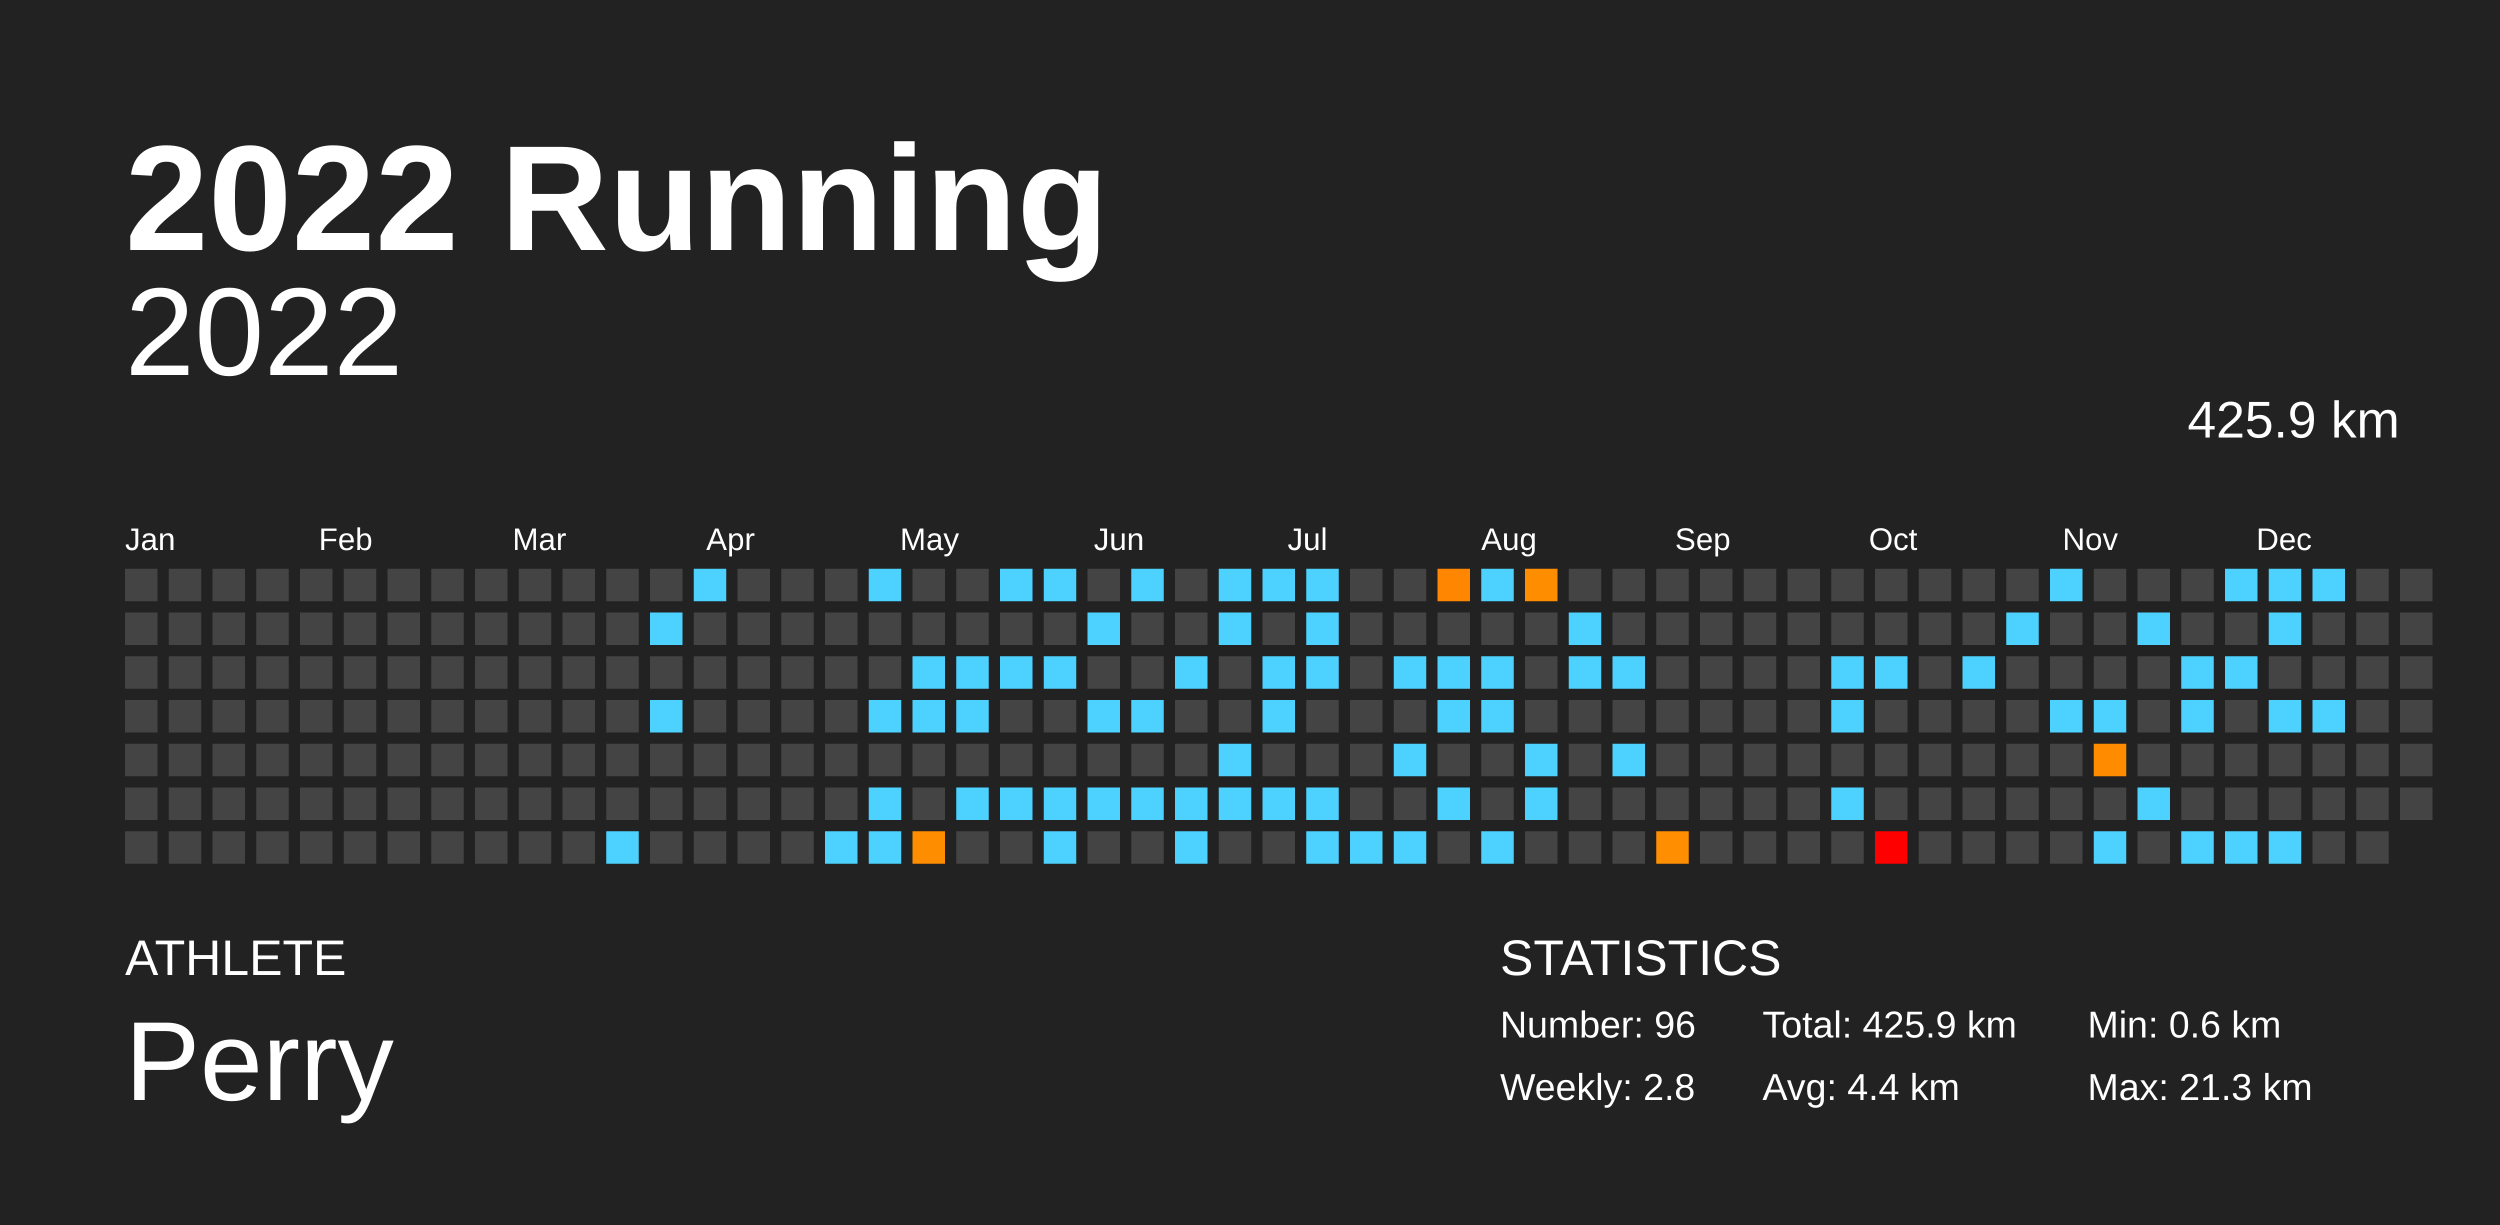
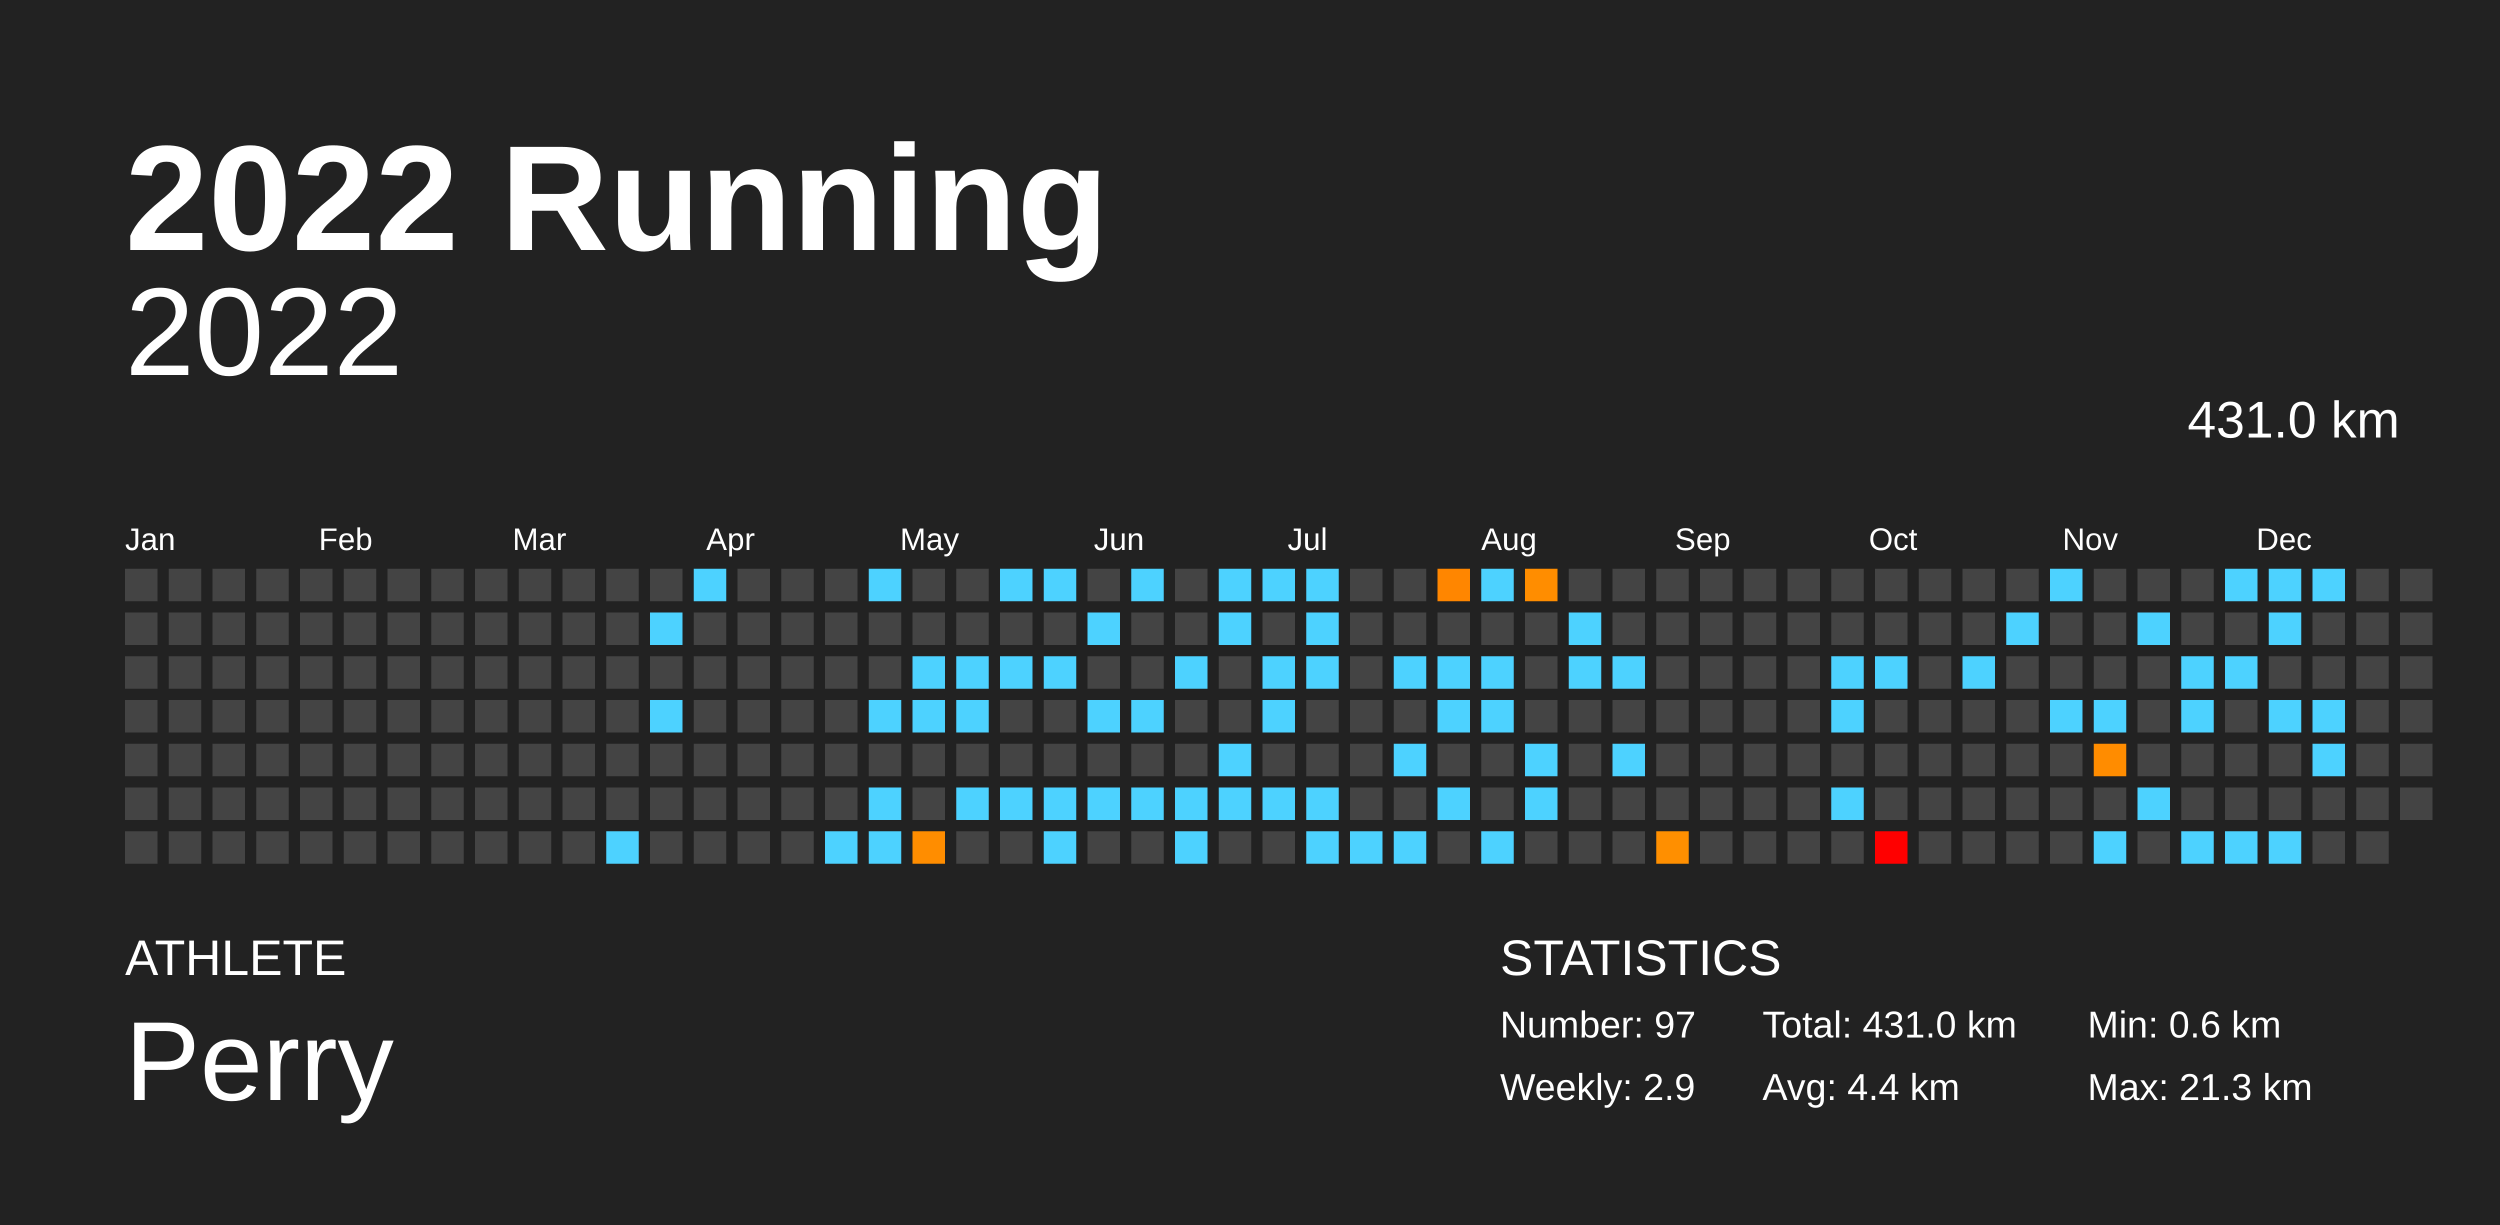
<svg xmlns="http://www.w3.org/2000/svg" baseProfile="full" height="98mm" version="1.1" viewBox="0,0,200,98" width="200mm">
  <defs />
  <rect fill="#222222" height="98" width="200" x="0" y="0" />
  <text fill="#FFFFFF" style="font-size:12px; font-family:Arial; font-weight:bold;" x="10" y="20">2022 Running</text>
  <text fill="#FFFFFF" style="font-size:4px; font-family:Arial" x="10" y="78">ATHLETE</text>
  <text fill="#FFFFFF" style="font-size:9px; font-family:Arial" x="10" y="88">Perry</text>
  <text fill="#FFFFFF" style="font-size:4px; font-family:Arial" x="120" y="78">STATISTICS</text>
-   <text fill="#FFFFFF" style="font-size:3px; font-family:Arial" x="120" y="83">Number: 96</text>
-   <text fill="#FFFFFF" style="font-size:3px; font-family:Arial" x="120" y="88">Weekly: 2.8</text>
-   <text fill="#FFFFFF" style="font-size:3px; font-family:Arial" x="141" y="83">Total: 425.9 km</text>
+   <text fill="#FFFFFF" style="font-size:3px; font-family:Arial" x="120" y="83">Number: 97</text>
+   <text fill="#FFFFFF" style="font-size:3px; font-family:Arial" x="120" y="88">Weekly: 2.9</text>
+   <text fill="#FFFFFF" style="font-size:3px; font-family:Arial" x="141" y="83">Total: 431.0 km</text>
  <text fill="#FFFFFF" style="font-size:3px; font-family:Arial" x="141" y="88">Avg: 4.4 km</text>
  <text fill="#FFFFFF" style="font-size:3px; font-family:Arial" x="167" y="83">Min: 0.6 km</text>
  <text fill="#FFFFFF" style="font-size:3px; font-family:Arial" x="167" y="88">Max: 21.3 km</text>
  <text alignment-baseline="hanging" fill="#FFFFFF" style="font-size:10.0px; font-family:Arial;" x="10" y="30">2022</text>
-   <text alignment-baseline="hanging" fill="#FFFFFF" style="font-size:4.125px; font-family:Arial;" x="175" y="35">425.9 km</text>
+   <text alignment-baseline="hanging" fill="#FFFFFF" style="font-size:4.125px; font-family:Arial;" x="175" y="35">431.0 km</text>
  <text fill="#FFFFFF" style="font-size:2.5px; font-family:Arial" x="10.0" y="44">Jan</text>
  <text fill="#FFFFFF" style="font-size:2.5px; font-family:Arial" x="25.5" y="44">Feb</text>
  <text fill="#FFFFFF" style="font-size:2.5px; font-family:Arial" x="41.0" y="44">Mar</text>
  <text fill="#FFFFFF" style="font-size:2.5px; font-family:Arial" x="56.5" y="44">Apr</text>
  <text fill="#FFFFFF" style="font-size:2.5px; font-family:Arial" x="72.0" y="44">May</text>
  <text fill="#FFFFFF" style="font-size:2.5px; font-family:Arial" x="87.5" y="44">Jun</text>
  <text fill="#FFFFFF" style="font-size:2.5px; font-family:Arial" x="103.0" y="44">Jul</text>
  <text fill="#FFFFFF" style="font-size:2.5px; font-family:Arial" x="118.5" y="44">Aug</text>
  <text fill="#FFFFFF" style="font-size:2.5px; font-family:Arial" x="134.0" y="44">Sep</text>
  <text fill="#FFFFFF" style="font-size:2.5px; font-family:Arial" x="149.5" y="44">Oct</text>
  <text fill="#FFFFFF" style="font-size:2.5px; font-family:Arial" x="165.0" y="44">Nov</text>
  <text fill="#FFFFFF" style="font-size:2.5px; font-family:Arial" x="180.5" y="44">Dec</text>
  <rect fill="#444444" height="2.6" width="2.6" x="10.0" y="45.5" />
  <rect fill="#444444" height="2.6" width="2.6" x="10.0" y="49.0" />
  <rect fill="#444444" height="2.6" width="2.6" x="10.0" y="52.5" />
  <rect fill="#444444" height="2.6" width="2.6" x="10.0" y="56.0" />
  <rect fill="#444444" height="2.6" width="2.6" x="10.0" y="59.5" />
  <rect fill="#444444" height="2.6" width="2.6" x="10.0" y="63.0" />
  <rect fill="#444444" height="2.6" width="2.6" x="10.0" y="66.5" />
  <rect fill="#444444" height="2.6" width="2.6" x="13.5" y="45.5" />
  <rect fill="#444444" height="2.6" width="2.6" x="13.5" y="49.0" />
  <rect fill="#444444" height="2.6" width="2.6" x="13.5" y="52.5" />
  <rect fill="#444444" height="2.6" width="2.6" x="13.5" y="56.0" />
  <rect fill="#444444" height="2.6" width="2.6" x="13.5" y="59.5" />
  <rect fill="#444444" height="2.6" width="2.6" x="13.5" y="63.0" />
  <rect fill="#444444" height="2.6" width="2.6" x="13.5" y="66.5" />
  <rect fill="#444444" height="2.6" width="2.6" x="17.0" y="45.5" />
  <rect fill="#444444" height="2.6" width="2.6" x="17.0" y="49.0" />
  <rect fill="#444444" height="2.6" width="2.6" x="17.0" y="52.5" />
  <rect fill="#444444" height="2.6" width="2.6" x="17.0" y="56.0" />
  <rect fill="#444444" height="2.6" width="2.6" x="17.0" y="59.5" />
  <rect fill="#444444" height="2.6" width="2.6" x="17.0" y="63.0" />
  <rect fill="#444444" height="2.6" width="2.6" x="17.0" y="66.5" />
  <rect fill="#444444" height="2.6" width="2.6" x="20.5" y="45.5" />
  <rect fill="#444444" height="2.6" width="2.6" x="20.5" y="49.0" />
  <rect fill="#444444" height="2.6" width="2.6" x="20.5" y="52.5" />
  <rect fill="#444444" height="2.6" width="2.6" x="20.5" y="56.0" />
  <rect fill="#444444" height="2.6" width="2.6" x="20.5" y="59.5" />
  <rect fill="#444444" height="2.6" width="2.6" x="20.5" y="63.0" />
  <rect fill="#444444" height="2.6" width="2.6" x="20.5" y="66.5" />
  <rect fill="#444444" height="2.6" width="2.6" x="24.0" y="45.5" />
  <rect fill="#444444" height="2.6" width="2.6" x="24.0" y="49.0" />
  <rect fill="#444444" height="2.6" width="2.6" x="24.0" y="52.5" />
  <rect fill="#444444" height="2.6" width="2.6" x="24.0" y="56.0" />
  <rect fill="#444444" height="2.6" width="2.6" x="24.0" y="59.5" />
  <rect fill="#444444" height="2.6" width="2.6" x="24.0" y="63.0" />
  <rect fill="#444444" height="2.6" width="2.6" x="24.0" y="66.5" />
  <rect fill="#444444" height="2.6" width="2.6" x="27.5" y="45.5" />
  <rect fill="#444444" height="2.6" width="2.6" x="27.5" y="49.0" />
  <rect fill="#444444" height="2.6" width="2.6" x="27.5" y="52.5" />
  <rect fill="#444444" height="2.6" width="2.6" x="27.5" y="56.0" />
  <rect fill="#444444" height="2.6" width="2.6" x="27.5" y="59.5" />
  <rect fill="#444444" height="2.6" width="2.6" x="27.5" y="63.0" />
  <rect fill="#444444" height="2.6" width="2.6" x="27.5" y="66.5" />
  <rect fill="#444444" height="2.6" width="2.6" x="31.0" y="45.5" />
  <rect fill="#444444" height="2.6" width="2.6" x="31.0" y="49.0" />
  <rect fill="#444444" height="2.6" width="2.6" x="31.0" y="52.5" />
  <rect fill="#444444" height="2.6" width="2.6" x="31.0" y="56.0" />
  <rect fill="#444444" height="2.6" width="2.6" x="31.0" y="59.5" />
  <rect fill="#444444" height="2.6" width="2.6" x="31.0" y="63.0" />
  <rect fill="#444444" height="2.6" width="2.6" x="31.0" y="66.5" />
  <rect fill="#444444" height="2.6" width="2.6" x="34.5" y="45.5" />
  <rect fill="#444444" height="2.6" width="2.6" x="34.5" y="49.0" />
  <rect fill="#444444" height="2.6" width="2.6" x="34.5" y="52.5" />
  <rect fill="#444444" height="2.6" width="2.6" x="34.5" y="56.0" />
  <rect fill="#444444" height="2.6" width="2.6" x="34.5" y="59.5" />
  <rect fill="#444444" height="2.6" width="2.6" x="34.5" y="63.0" />
  <rect fill="#444444" height="2.6" width="2.6" x="34.5" y="66.5" />
  <rect fill="#444444" height="2.6" width="2.6" x="38.0" y="45.5" />
  <rect fill="#444444" height="2.6" width="2.6" x="38.0" y="49.0" />
  <rect fill="#444444" height="2.6" width="2.6" x="38.0" y="52.5" />
  <rect fill="#444444" height="2.6" width="2.6" x="38.0" y="56.0" />
  <rect fill="#444444" height="2.6" width="2.6" x="38.0" y="59.5" />
  <rect fill="#444444" height="2.6" width="2.6" x="38.0" y="63.0" />
  <rect fill="#444444" height="2.6" width="2.6" x="38.0" y="66.5" />
  <rect fill="#444444" height="2.6" width="2.6" x="41.5" y="45.5" />
  <rect fill="#444444" height="2.6" width="2.6" x="41.5" y="49.0" />
  <rect fill="#444444" height="2.6" width="2.6" x="41.5" y="52.5" />
  <rect fill="#444444" height="2.6" width="2.6" x="41.5" y="56.0" />
  <rect fill="#444444" height="2.6" width="2.6" x="41.5" y="59.5" />
  <rect fill="#444444" height="2.6" width="2.6" x="41.5" y="63.0" />
  <rect fill="#444444" height="2.6" width="2.6" x="41.5" y="66.5" />
  <rect fill="#444444" height="2.6" width="2.6" x="45.0" y="45.5" />
  <rect fill="#444444" height="2.6" width="2.6" x="45.0" y="49.0" />
  <rect fill="#444444" height="2.6" width="2.6" x="45.0" y="52.5" />
  <rect fill="#444444" height="2.6" width="2.6" x="45.0" y="56.0" />
  <rect fill="#444444" height="2.6" width="2.6" x="45.0" y="59.5" />
  <rect fill="#444444" height="2.6" width="2.6" x="45.0" y="63.0" />
  <rect fill="#444444" height="2.6" width="2.6" x="45.0" y="66.5" />
  <rect fill="#444444" height="2.6" width="2.6" x="48.5" y="45.5" />
  <rect fill="#444444" height="2.6" width="2.6" x="48.5" y="49.0" />
  <rect fill="#444444" height="2.6" width="2.6" x="48.5" y="52.5" />
  <rect fill="#444444" height="2.6" width="2.6" x="48.5" y="56.0" />
  <rect fill="#444444" height="2.6" width="2.6" x="48.5" y="59.5" />
  <rect fill="#444444" height="2.6" width="2.6" x="48.5" y="63.0" />
  <rect fill="#4dd2ff" height="2.6" width="2.6" x="48.5" y="66.5" />
  <rect fill="#444444" height="2.6" width="2.6" x="52.0" y="45.5" />
  <rect fill="#4dd2ff" height="2.6" width="2.6" x="52.0" y="49.0" />
  <rect fill="#444444" height="2.6" width="2.6" x="52.0" y="52.5" />
  <rect fill="#4dd2ff" height="2.6" width="2.6" x="52.0" y="56.0" />
  <rect fill="#444444" height="2.6" width="2.6" x="52.0" y="59.5" />
  <rect fill="#444444" height="2.6" width="2.6" x="52.0" y="63.0" />
  <rect fill="#444444" height="2.6" width="2.6" x="52.0" y="66.5" />
  <rect fill="#4dd2ff" height="2.6" width="2.6" x="55.5" y="45.5" />
  <rect fill="#444444" height="2.6" width="2.6" x="55.5" y="49.0" />
  <rect fill="#444444" height="2.6" width="2.6" x="55.5" y="52.5" />
  <rect fill="#444444" height="2.6" width="2.6" x="55.5" y="56.0" />
  <rect fill="#444444" height="2.6" width="2.6" x="55.5" y="59.5" />
  <rect fill="#444444" height="2.6" width="2.6" x="55.5" y="63.0" />
  <rect fill="#444444" height="2.6" width="2.6" x="55.5" y="66.5" />
  <rect fill="#444444" height="2.6" width="2.6" x="59.0" y="45.5" />
  <rect fill="#444444" height="2.6" width="2.6" x="59.0" y="49.0" />
  <rect fill="#444444" height="2.6" width="2.6" x="59.0" y="52.5" />
  <rect fill="#444444" height="2.6" width="2.6" x="59.0" y="56.0" />
  <rect fill="#444444" height="2.6" width="2.6" x="59.0" y="59.5" />
  <rect fill="#444444" height="2.6" width="2.6" x="59.0" y="63.0" />
  <rect fill="#444444" height="2.6" width="2.6" x="59.0" y="66.5" />
  <rect fill="#444444" height="2.6" width="2.6" x="62.5" y="45.5" />
  <rect fill="#444444" height="2.6" width="2.6" x="62.5" y="49.0" />
  <rect fill="#444444" height="2.6" width="2.6" x="62.5" y="52.5" />
  <rect fill="#444444" height="2.6" width="2.6" x="62.5" y="56.0" />
  <rect fill="#444444" height="2.6" width="2.6" x="62.5" y="59.5" />
  <rect fill="#444444" height="2.6" width="2.6" x="62.5" y="63.0" />
  <rect fill="#444444" height="2.6" width="2.6" x="62.5" y="66.5" />
  <rect fill="#444444" height="2.6" width="2.6" x="66.0" y="45.5" />
  <rect fill="#444444" height="2.6" width="2.6" x="66.0" y="49.0" />
  <rect fill="#444444" height="2.6" width="2.6" x="66.0" y="52.5" />
  <rect fill="#444444" height="2.6" width="2.6" x="66.0" y="56.0" />
  <rect fill="#444444" height="2.6" width="2.6" x="66.0" y="59.5" />
  <rect fill="#444444" height="2.6" width="2.6" x="66.0" y="63.0" />
  <rect fill="#4dd2ff" height="2.6" width="2.6" x="66.0" y="66.5" />
  <rect fill="#4dd2ff" height="2.6" width="2.6" x="69.5" y="45.5" />
  <rect fill="#444444" height="2.6" width="2.6" x="69.5" y="49.0" />
  <rect fill="#444444" height="2.6" width="2.6" x="69.5" y="52.5" />
  <rect fill="#4dd2ff" height="2.6" width="2.6" x="69.5" y="56.0" />
  <rect fill="#444444" height="2.6" width="2.6" x="69.5" y="59.5" />
  <rect fill="#4dd2ff" height="2.6" width="2.6" x="69.5" y="63.0" />
  <rect fill="#4dd2ff" height="2.6" width="2.6" x="69.5" y="66.5" />
  <rect fill="#444444" height="2.6" width="2.6" x="73.0" y="45.5" />
  <rect fill="#444444" height="2.6" width="2.6" x="73.0" y="49.0" />
  <rect fill="#4dd2ff" height="2.6" width="2.6" x="73.0" y="52.5" />
  <rect fill="#4dd2ff" height="2.6" width="2.6" x="73.0" y="56.0" />
  <rect fill="#444444" height="2.6" width="2.6" x="73.0" y="59.5" />
  <rect fill="#444444" height="2.6" width="2.6" x="73.0" y="63.0" />
  <rect fill="#ff8d00" height="2.6" width="2.6" x="73.0" y="66.5" />
  <rect fill="#444444" height="2.6" width="2.6" x="76.5" y="45.5" />
  <rect fill="#444444" height="2.6" width="2.6" x="76.5" y="49.0" />
  <rect fill="#4dd2ff" height="2.6" width="2.6" x="76.5" y="52.5" />
  <rect fill="#4dd2ff" height="2.6" width="2.6" x="76.5" y="56.0" />
  <rect fill="#444444" height="2.6" width="2.6" x="76.5" y="59.5" />
  <rect fill="#4dd2ff" height="2.6" width="2.6" x="76.5" y="63.0" />
  <rect fill="#444444" height="2.6" width="2.6" x="76.5" y="66.5" />
  <rect fill="#4dd2ff" height="2.6" width="2.6" x="80.0" y="45.5" />
  <rect fill="#444444" height="2.6" width="2.6" x="80.0" y="49.0" />
  <rect fill="#4dd2ff" height="2.6" width="2.6" x="80.0" y="52.5" />
  <rect fill="#444444" height="2.6" width="2.6" x="80.0" y="56.0" />
  <rect fill="#444444" height="2.6" width="2.6" x="80.0" y="59.5" />
  <rect fill="#4dd2ff" height="2.6" width="2.6" x="80.0" y="63.0" />
  <rect fill="#444444" height="2.6" width="2.6" x="80.0" y="66.5" />
  <rect fill="#4dd2ff" height="2.6" width="2.6" x="83.5" y="45.5" />
  <rect fill="#444444" height="2.6" width="2.6" x="83.5" y="49.0" />
  <rect fill="#4dd2ff" height="2.6" width="2.6" x="83.5" y="52.5" />
  <rect fill="#444444" height="2.6" width="2.6" x="83.5" y="56.0" />
  <rect fill="#444444" height="2.6" width="2.6" x="83.5" y="59.5" />
  <rect fill="#4dd2ff" height="2.6" width="2.6" x="83.5" y="63.0" />
  <rect fill="#4dd2ff" height="2.6" width="2.6" x="83.5" y="66.5" />
  <rect fill="#444444" height="2.6" width="2.6" x="87.0" y="45.5" />
  <rect fill="#4dd2ff" height="2.6" width="2.6" x="87.0" y="49.0" />
  <rect fill="#444444" height="2.6" width="2.6" x="87.0" y="52.5" />
  <rect fill="#4dd2ff" height="2.6" width="2.6" x="87.0" y="56.0" />
  <rect fill="#444444" height="2.6" width="2.6" x="87.0" y="59.5" />
  <rect fill="#4dd2ff" height="2.6" width="2.6" x="87.0" y="63.0" />
  <rect fill="#444444" height="2.6" width="2.6" x="87.0" y="66.5" />
  <rect fill="#4dd2ff" height="2.6" width="2.6" x="90.5" y="45.5" />
  <rect fill="#444444" height="2.6" width="2.6" x="90.5" y="49.0" />
  <rect fill="#444444" height="2.6" width="2.6" x="90.5" y="52.5" />
  <rect fill="#4dd2ff" height="2.6" width="2.6" x="90.5" y="56.0" />
  <rect fill="#444444" height="2.6" width="2.6" x="90.5" y="59.5" />
  <rect fill="#4dd2ff" height="2.6" width="2.6" x="90.5" y="63.0" />
  <rect fill="#444444" height="2.6" width="2.6" x="90.5" y="66.5" />
  <rect fill="#444444" height="2.6" width="2.6" x="94.0" y="45.5" />
  <rect fill="#444444" height="2.6" width="2.6" x="94.0" y="49.0" />
  <rect fill="#4dd2ff" height="2.6" width="2.6" x="94.0" y="52.5" />
  <rect fill="#444444" height="2.6" width="2.6" x="94.0" y="56.0" />
  <rect fill="#444444" height="2.6" width="2.6" x="94.0" y="59.5" />
  <rect fill="#4dd2ff" height="2.6" width="2.6" x="94.0" y="63.0" />
  <rect fill="#4dd2ff" height="2.6" width="2.6" x="94.0" y="66.5" />
  <rect fill="#4dd2ff" height="2.6" width="2.6" x="97.5" y="45.5" />
  <rect fill="#4dd2ff" height="2.6" width="2.6" x="97.5" y="49.0" />
  <rect fill="#444444" height="2.6" width="2.6" x="97.5" y="52.5" />
  <rect fill="#444444" height="2.6" width="2.6" x="97.5" y="56.0" />
  <rect fill="#4dd2ff" height="2.6" width="2.6" x="97.5" y="59.5" />
  <rect fill="#4dd2ff" height="2.6" width="2.6" x="97.5" y="63.0" />
  <rect fill="#444444" height="2.6" width="2.6" x="97.5" y="66.5" />
  <rect fill="#4dd2ff" height="2.6" width="2.6" x="101.0" y="45.5" />
  <rect fill="#444444" height="2.6" width="2.6" x="101.0" y="49.0" />
  <rect fill="#4dd2ff" height="2.6" width="2.6" x="101.0" y="52.5" />
  <rect fill="#4dd2ff" height="2.6" width="2.6" x="101.0" y="56.0" />
  <rect fill="#444444" height="2.6" width="2.6" x="101.0" y="59.5" />
  <rect fill="#4dd2ff" height="2.6" width="2.6" x="101.0" y="63.0" />
  <rect fill="#444444" height="2.6" width="2.6" x="101.0" y="66.5" />
  <rect fill="#4dd2ff" height="2.6" width="2.6" x="104.5" y="45.5" />
  <rect fill="#4dd2ff" height="2.6" width="2.6" x="104.5" y="49.0" />
  <rect fill="#4dd2ff" height="2.6" width="2.6" x="104.5" y="52.5" />
  <rect fill="#444444" height="2.6" width="2.6" x="104.5" y="56.0" />
  <rect fill="#444444" height="2.6" width="2.6" x="104.5" y="59.5" />
  <rect fill="#4dd2ff" height="2.6" width="2.6" x="104.5" y="63.0" />
  <rect fill="#4dd2ff" height="2.6" width="2.6" x="104.5" y="66.5" />
  <rect fill="#444444" height="2.6" width="2.6" x="108.0" y="45.5" />
  <rect fill="#444444" height="2.6" width="2.6" x="108.0" y="49.0" />
  <rect fill="#444444" height="2.6" width="2.6" x="108.0" y="52.5" />
  <rect fill="#444444" height="2.6" width="2.6" x="108.0" y="56.0" />
  <rect fill="#444444" height="2.6" width="2.6" x="108.0" y="59.5" />
  <rect fill="#444444" height="2.6" width="2.6" x="108.0" y="63.0" />
  <rect fill="#4dd2ff" height="2.6" width="2.6" x="108.0" y="66.5" />
  <rect fill="#444444" height="2.6" width="2.6" x="111.5" y="45.5" />
  <rect fill="#444444" height="2.6" width="2.6" x="111.5" y="49.0" />
  <rect fill="#4dd2ff" height="2.6" width="2.6" x="111.5" y="52.5" />
  <rect fill="#444444" height="2.6" width="2.6" x="111.5" y="56.0" />
  <rect fill="#4dd2ff" height="2.6" width="2.6" x="111.5" y="59.5" />
  <rect fill="#444444" height="2.6" width="2.6" x="111.5" y="63.0" />
  <rect fill="#4dd2ff" height="2.6" width="2.6" x="111.5" y="66.5" />
  <rect fill="#ff8600" height="2.6" width="2.6" x="115.0" y="45.5" />
  <rect fill="#444444" height="2.6" width="2.6" x="115.0" y="49.0" />
  <rect fill="#4dd2ff" height="2.6" width="2.6" x="115.0" y="52.5" />
  <rect fill="#4dd2ff" height="2.6" width="2.6" x="115.0" y="56.0" />
  <rect fill="#444444" height="2.6" width="2.6" x="115.0" y="59.5" />
  <rect fill="#4dd2ff" height="2.6" width="2.6" x="115.0" y="63.0" />
  <rect fill="#444444" height="2.6" width="2.6" x="115.0" y="66.5" />
  <rect fill="#4dd2ff" height="2.6" width="2.6" x="118.5" y="45.5" />
  <rect fill="#444444" height="2.6" width="2.6" x="118.5" y="49.0" />
  <rect fill="#4dd2ff" height="2.6" width="2.6" x="118.5" y="52.5" />
  <rect fill="#4dd2ff" height="2.6" width="2.6" x="118.5" y="56.0" />
  <rect fill="#444444" height="2.6" width="2.6" x="118.5" y="59.5" />
  <rect fill="#444444" height="2.6" width="2.6" x="118.5" y="63.0" />
  <rect fill="#4dd2ff" height="2.6" width="2.6" x="118.5" y="66.5" />
  <rect fill="#ff8d00" height="2.6" width="2.6" x="122.0" y="45.5" />
  <rect fill="#444444" height="2.6" width="2.6" x="122.0" y="49.0" />
  <rect fill="#444444" height="2.6" width="2.6" x="122.0" y="52.5" />
  <rect fill="#444444" height="2.6" width="2.6" x="122.0" y="56.0" />
  <rect fill="#4dd2ff" height="2.6" width="2.6" x="122.0" y="59.5" />
  <rect fill="#4dd2ff" height="2.6" width="2.6" x="122.0" y="63.0" />
  <rect fill="#444444" height="2.6" width="2.6" x="122.0" y="66.5" />
  <rect fill="#444444" height="2.6" width="2.6" x="125.5" y="45.5" />
  <rect fill="#4dd2ff" height="2.6" width="2.6" x="125.5" y="49.0" />
  <rect fill="#4dd2ff" height="2.6" width="2.6" x="125.5" y="52.5" />
  <rect fill="#444444" height="2.6" width="2.6" x="125.5" y="56.0" />
  <rect fill="#444444" height="2.6" width="2.6" x="125.5" y="59.5" />
  <rect fill="#444444" height="2.6" width="2.6" x="125.5" y="63.0" />
  <rect fill="#444444" height="2.6" width="2.6" x="125.5" y="66.5" />
  <rect fill="#444444" height="2.6" width="2.6" x="129.0" y="45.5" />
  <rect fill="#444444" height="2.6" width="2.6" x="129.0" y="49.0" />
  <rect fill="#4dd2ff" height="2.6" width="2.6" x="129.0" y="52.5" />
  <rect fill="#444444" height="2.6" width="2.6" x="129.0" y="56.0" />
  <rect fill="#4dd2ff" height="2.6" width="2.6" x="129.0" y="59.5" />
  <rect fill="#444444" height="2.6" width="2.6" x="129.0" y="63.0" />
  <rect fill="#444444" height="2.6" width="2.6" x="129.0" y="66.5" />
  <rect fill="#444444" height="2.6" width="2.6" x="132.5" y="45.5" />
  <rect fill="#444444" height="2.6" width="2.6" x="132.5" y="49.0" />
  <rect fill="#444444" height="2.6" width="2.6" x="132.5" y="52.5" />
  <rect fill="#444444" height="2.6" width="2.6" x="132.5" y="56.0" />
  <rect fill="#444444" height="2.6" width="2.6" x="132.5" y="59.5" />
  <rect fill="#444444" height="2.6" width="2.6" x="132.5" y="63.0" />
  <rect fill="#ff8f00" height="2.6" width="2.6" x="132.5" y="66.5" />
  <rect fill="#444444" height="2.6" width="2.6" x="136.0" y="45.5" />
  <rect fill="#444444" height="2.6" width="2.6" x="136.0" y="49.0" />
  <rect fill="#444444" height="2.6" width="2.6" x="136.0" y="52.5" />
  <rect fill="#444444" height="2.6" width="2.6" x="136.0" y="56.0" />
  <rect fill="#444444" height="2.6" width="2.6" x="136.0" y="59.5" />
  <rect fill="#444444" height="2.6" width="2.6" x="136.0" y="63.0" />
  <rect fill="#444444" height="2.6" width="2.6" x="136.0" y="66.5" />
  <rect fill="#444444" height="2.6" width="2.6" x="139.5" y="45.5" />
  <rect fill="#444444" height="2.6" width="2.6" x="139.5" y="49.0" />
  <rect fill="#444444" height="2.6" width="2.6" x="139.5" y="52.5" />
  <rect fill="#444444" height="2.6" width="2.6" x="139.5" y="56.0" />
  <rect fill="#444444" height="2.6" width="2.6" x="139.5" y="59.5" />
  <rect fill="#444444" height="2.6" width="2.6" x="139.5" y="63.0" />
  <rect fill="#444444" height="2.6" width="2.6" x="139.5" y="66.5" />
  <rect fill="#444444" height="2.6" width="2.6" x="143.0" y="45.5" />
  <rect fill="#444444" height="2.6" width="2.6" x="143.0" y="49.0" />
  <rect fill="#444444" height="2.6" width="2.6" x="143.0" y="52.5" />
  <rect fill="#444444" height="2.6" width="2.6" x="143.0" y="56.0" />
  <rect fill="#444444" height="2.6" width="2.6" x="143.0" y="59.5" />
  <rect fill="#444444" height="2.6" width="2.6" x="143.0" y="63.0" />
  <rect fill="#444444" height="2.6" width="2.6" x="143.0" y="66.5" />
  <rect fill="#444444" height="2.6" width="2.6" x="146.5" y="45.5" />
  <rect fill="#444444" height="2.6" width="2.6" x="146.5" y="49.0" />
  <rect fill="#4dd2ff" height="2.6" width="2.6" x="146.5" y="52.5" />
  <rect fill="#4dd2ff" height="2.6" width="2.6" x="146.5" y="56.0" />
  <rect fill="#444444" height="2.6" width="2.6" x="146.5" y="59.5" />
  <rect fill="#4dd2ff" height="2.6" width="2.6" x="146.5" y="63.0" />
  <rect fill="#444444" height="2.6" width="2.6" x="146.5" y="66.5" />
  <rect fill="#444444" height="2.6" width="2.6" x="150.0" y="45.5" />
  <rect fill="#444444" height="2.6" width="2.6" x="150.0" y="49.0" />
  <rect fill="#4dd2ff" height="2.6" width="2.6" x="150.0" y="52.5" />
  <rect fill="#444444" height="2.6" width="2.6" x="150.0" y="56.0" />
  <rect fill="#444444" height="2.6" width="2.6" x="150.0" y="59.5" />
  <rect fill="#444444" height="2.6" width="2.6" x="150.0" y="63.0" />
  <rect fill="red" height="2.6" width="2.6" x="150.0" y="66.5" />
  <rect fill="#444444" height="2.6" width="2.6" x="153.5" y="45.5" />
  <rect fill="#444444" height="2.6" width="2.6" x="153.5" y="49.0" />
  <rect fill="#444444" height="2.6" width="2.6" x="153.5" y="52.5" />
  <rect fill="#444444" height="2.6" width="2.6" x="153.5" y="56.0" />
  <rect fill="#444444" height="2.6" width="2.6" x="153.5" y="59.5" />
  <rect fill="#444444" height="2.6" width="2.6" x="153.5" y="63.0" />
  <rect fill="#444444" height="2.6" width="2.6" x="153.5" y="66.5" />
  <rect fill="#444444" height="2.6" width="2.6" x="157.0" y="45.5" />
  <rect fill="#444444" height="2.6" width="2.6" x="157.0" y="49.0" />
  <rect fill="#4dd2ff" height="2.6" width="2.6" x="157.0" y="52.5" />
  <rect fill="#444444" height="2.6" width="2.6" x="157.0" y="56.0" />
  <rect fill="#444444" height="2.6" width="2.6" x="157.0" y="59.5" />
  <rect fill="#444444" height="2.6" width="2.6" x="157.0" y="63.0" />
  <rect fill="#444444" height="2.6" width="2.6" x="157.0" y="66.5" />
  <rect fill="#444444" height="2.6" width="2.6" x="160.5" y="45.5" />
  <rect fill="#4dd2ff" height="2.6" width="2.6" x="160.5" y="49.0" />
  <rect fill="#444444" height="2.6" width="2.6" x="160.5" y="52.5" />
  <rect fill="#444444" height="2.6" width="2.6" x="160.5" y="56.0" />
  <rect fill="#444444" height="2.6" width="2.6" x="160.5" y="59.5" />
  <rect fill="#444444" height="2.6" width="2.6" x="160.5" y="63.0" />
  <rect fill="#444444" height="2.6" width="2.6" x="160.5" y="66.5" />
  <rect fill="#4dd2ff" height="2.6" width="2.6" x="164.0" y="45.5" />
  <rect fill="#444444" height="2.6" width="2.6" x="164.0" y="49.0" />
  <rect fill="#444444" height="2.6" width="2.6" x="164.0" y="52.5" />
  <rect fill="#4dd2ff" height="2.6" width="2.6" x="164.0" y="56.0" />
  <rect fill="#444444" height="2.6" width="2.6" x="164.0" y="59.5" />
  <rect fill="#444444" height="2.6" width="2.6" x="164.0" y="63.0" />
  <rect fill="#444444" height="2.6" width="2.6" x="164.0" y="66.5" />
  <rect fill="#444444" height="2.6" width="2.6" x="167.5" y="45.5" />
  <rect fill="#444444" height="2.6" width="2.6" x="167.5" y="49.0" />
  <rect fill="#444444" height="2.6" width="2.6" x="167.5" y="52.5" />
  <rect fill="#4dd2ff" height="2.6" width="2.6" x="167.5" y="56.0" />
  <rect fill="#ff8c00" height="2.6" width="2.6" x="167.5" y="59.5" />
  <rect fill="#444444" height="2.6" width="2.6" x="167.5" y="63.0" />
  <rect fill="#4dd2ff" height="2.6" width="2.6" x="167.5" y="66.5" />
  <rect fill="#444444" height="2.6" width="2.6" x="171.0" y="45.5" />
  <rect fill="#4dd2ff" height="2.6" width="2.6" x="171.0" y="49.0" />
  <rect fill="#444444" height="2.6" width="2.6" x="171.0" y="52.5" />
  <rect fill="#444444" height="2.6" width="2.6" x="171.0" y="56.0" />
  <rect fill="#444444" height="2.6" width="2.6" x="171.0" y="59.5" />
  <rect fill="#4dd2ff" height="2.6" width="2.6" x="171.0" y="63.0" />
  <rect fill="#444444" height="2.6" width="2.6" x="171.0" y="66.5" />
  <rect fill="#444444" height="2.6" width="2.6" x="174.5" y="45.5" />
  <rect fill="#444444" height="2.6" width="2.6" x="174.5" y="49.0" />
  <rect fill="#4dd2ff" height="2.6" width="2.6" x="174.5" y="52.5" />
  <rect fill="#4dd2ff" height="2.6" width="2.6" x="174.5" y="56.0" />
  <rect fill="#444444" height="2.6" width="2.6" x="174.5" y="59.5" />
  <rect fill="#444444" height="2.6" width="2.6" x="174.5" y="63.0" />
  <rect fill="#4dd2ff" height="2.6" width="2.6" x="174.5" y="66.5" />
  <rect fill="#4dd2ff" height="2.6" width="2.6" x="178.0" y="45.5" />
  <rect fill="#444444" height="2.6" width="2.6" x="178.0" y="49.0" />
  <rect fill="#4dd2ff" height="2.6" width="2.6" x="178.0" y="52.5" />
  <rect fill="#444444" height="2.6" width="2.6" x="178.0" y="56.0" />
  <rect fill="#444444" height="2.6" width="2.6" x="178.0" y="59.5" />
  <rect fill="#444444" height="2.6" width="2.6" x="178.0" y="63.0" />
  <rect fill="#4dd2ff" height="2.6" width="2.6" x="178.0" y="66.5" />
  <rect fill="#4dd2ff" height="2.6" width="2.6" x="181.5" y="45.5" />
  <rect fill="#4dd2ff" height="2.6" width="2.6" x="181.5" y="49.0" />
  <rect fill="#444444" height="2.6" width="2.6" x="181.5" y="52.5" />
  <rect fill="#4dd2ff" height="2.6" width="2.6" x="181.5" y="56.0" />
  <rect fill="#444444" height="2.6" width="2.6" x="181.5" y="59.5" />
  <rect fill="#444444" height="2.6" width="2.6" x="181.5" y="63.0" />
  <rect fill="#4dd2ff" height="2.6" width="2.6" x="181.5" y="66.5" />
  <rect fill="#4dd2ff" height="2.6" width="2.6" x="185.0" y="45.5" />
  <rect fill="#444444" height="2.6" width="2.6" x="185.0" y="49.0" />
  <rect fill="#444444" height="2.6" width="2.6" x="185.0" y="52.5" />
  <rect fill="#4dd2ff" height="2.6" width="2.6" x="185.0" y="56.0" />
-   <rect fill="#444444" height="2.6" width="2.6" x="185.0" y="59.5" />
+   <rect fill="#4dd2ff" height="2.6" width="2.6" x="185.0" y="59.5" />
  <rect fill="#444444" height="2.6" width="2.6" x="185.0" y="63.0" />
  <rect fill="#444444" height="2.6" width="2.6" x="185.0" y="66.5" />
  <rect fill="#444444" height="2.6" width="2.6" x="188.5" y="45.5" />
  <rect fill="#444444" height="2.6" width="2.6" x="188.5" y="49.0" />
  <rect fill="#444444" height="2.6" width="2.6" x="188.5" y="52.5" />
  <rect fill="#444444" height="2.6" width="2.6" x="188.5" y="56.0" />
  <rect fill="#444444" height="2.6" width="2.6" x="188.5" y="59.5" />
  <rect fill="#444444" height="2.6" width="2.6" x="188.5" y="63.0" />
  <rect fill="#444444" height="2.6" width="2.6" x="188.5" y="66.5" />
  <rect fill="#444444" height="2.6" width="2.6" x="192.0" y="45.5" />
  <rect fill="#444444" height="2.6" width="2.6" x="192.0" y="49.0" />
  <rect fill="#444444" height="2.6" width="2.6" x="192.0" y="52.5" />
  <rect fill="#444444" height="2.6" width="2.6" x="192.0" y="56.0" />
  <rect fill="#444444" height="2.6" width="2.6" x="192.0" y="59.5" />
  <rect fill="#444444" height="2.6" width="2.6" x="192.0" y="63.0" />
</svg>
